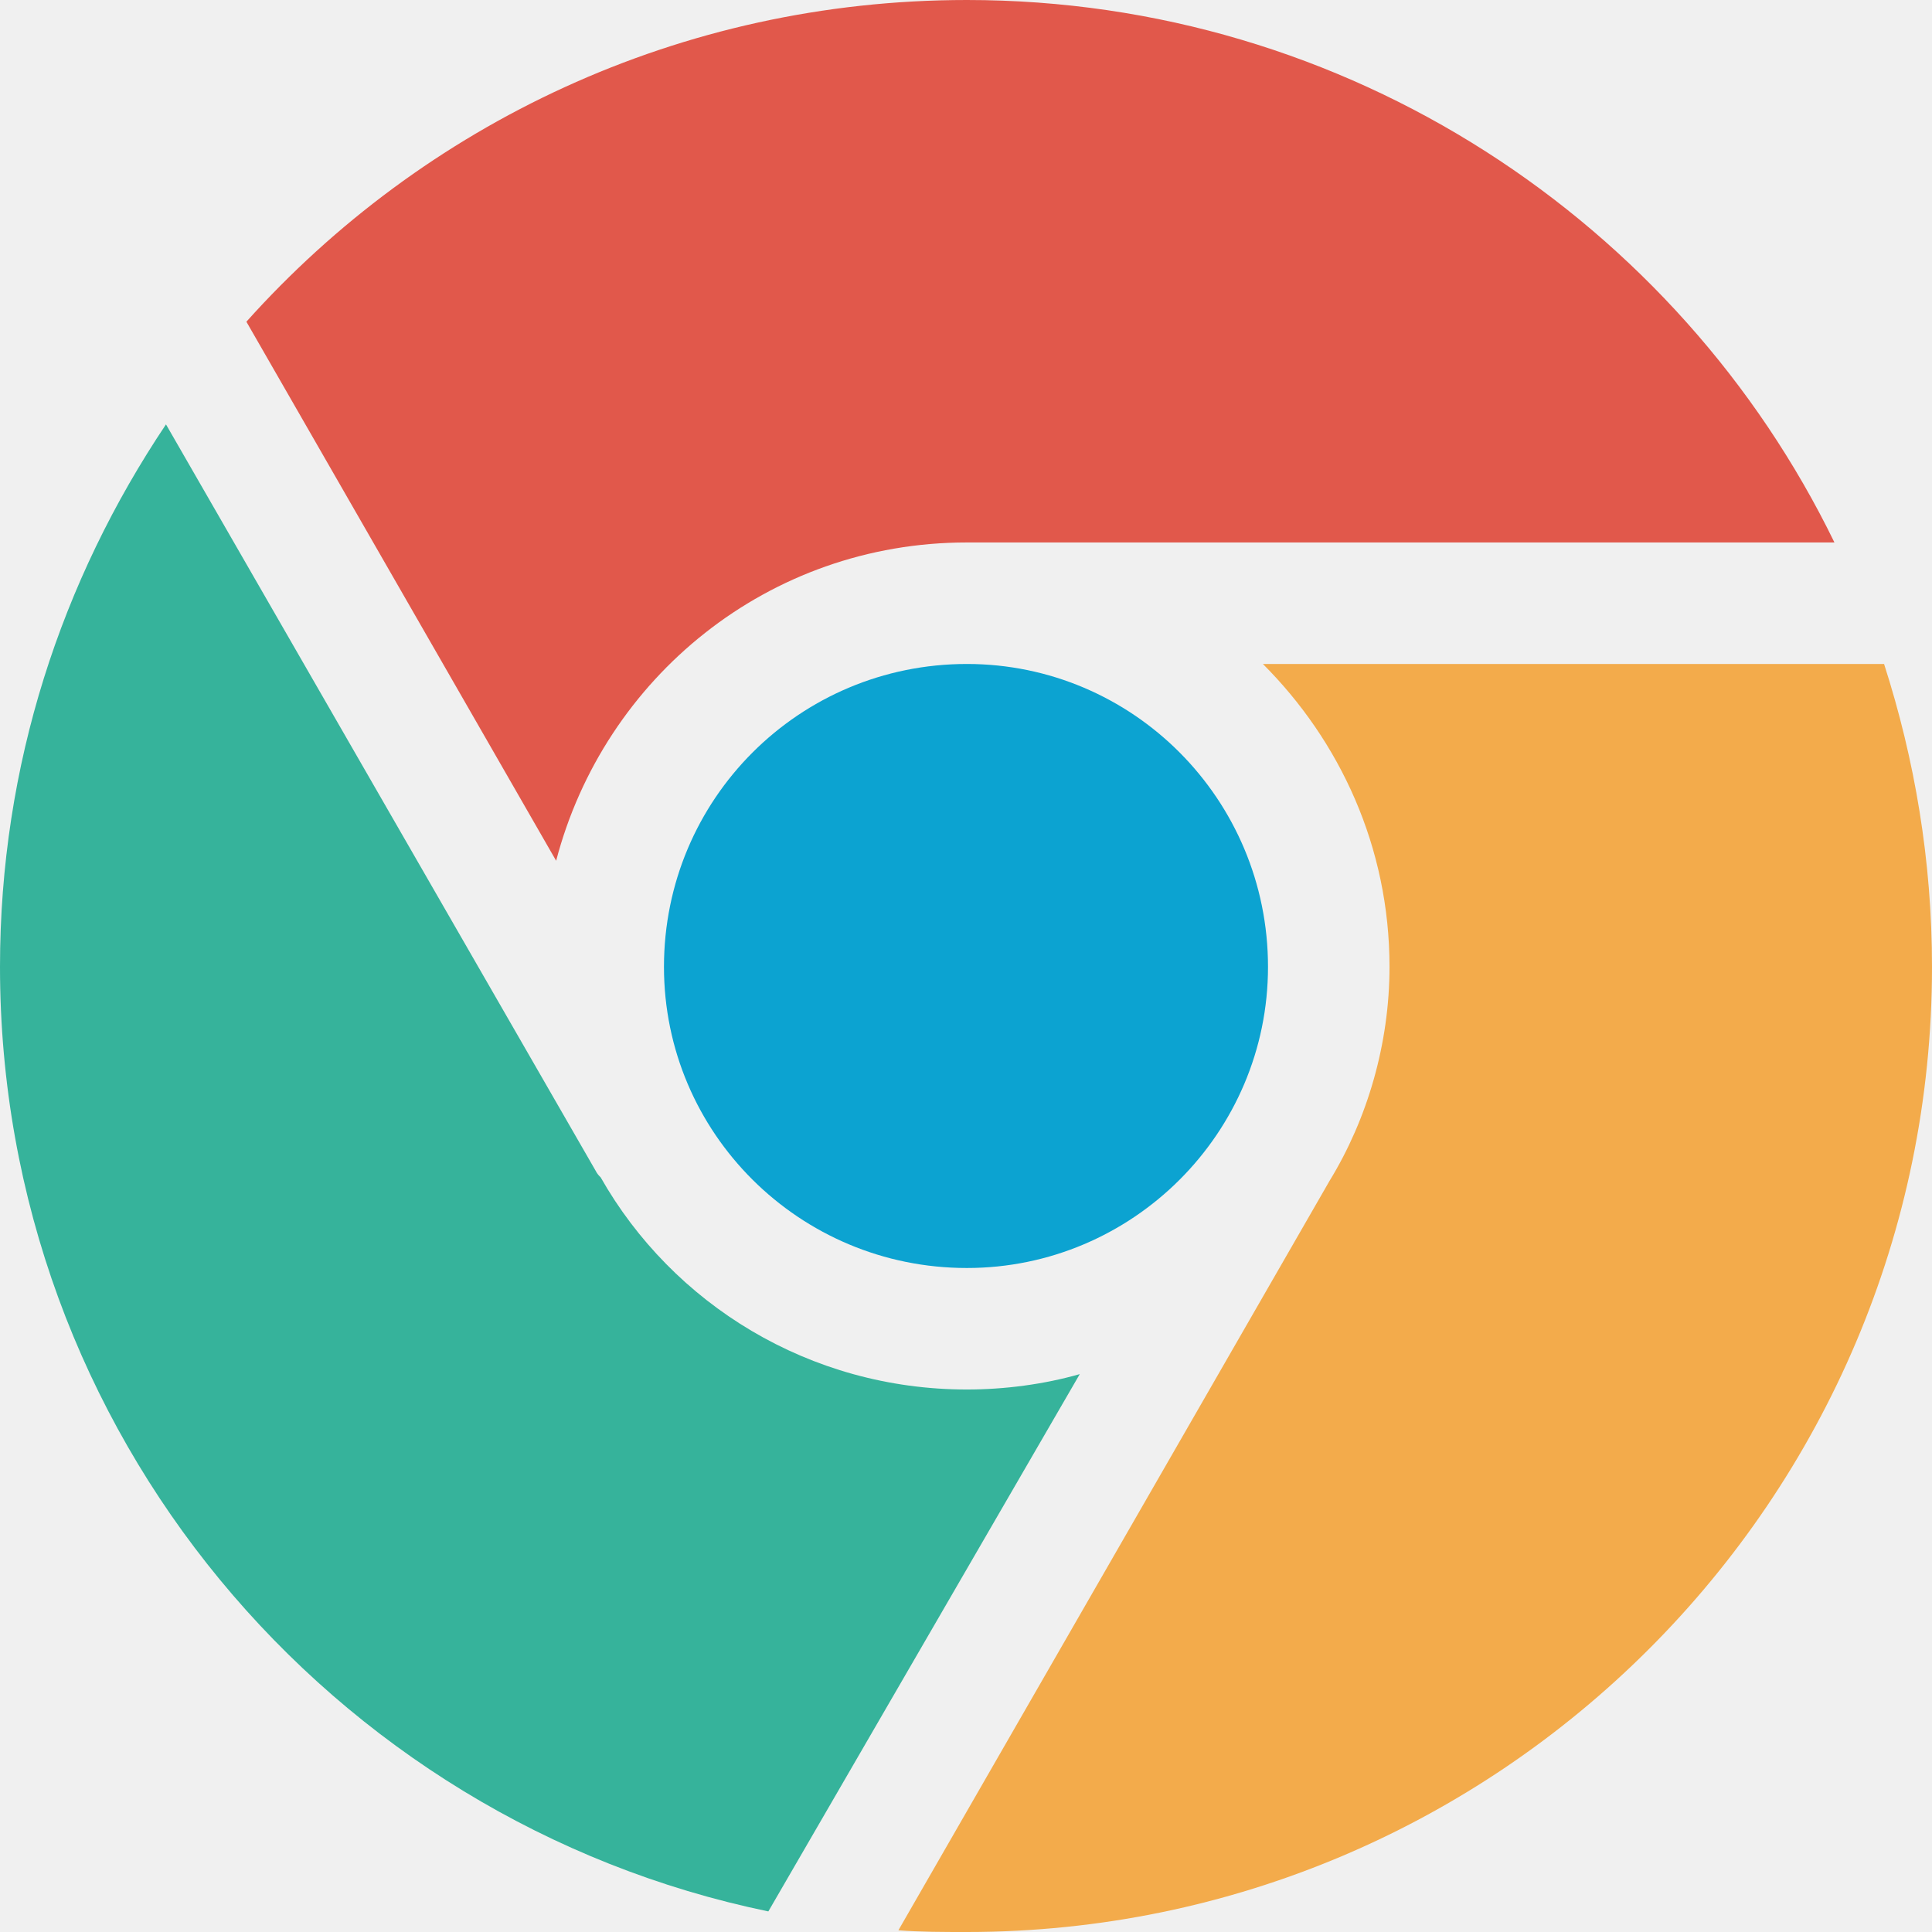
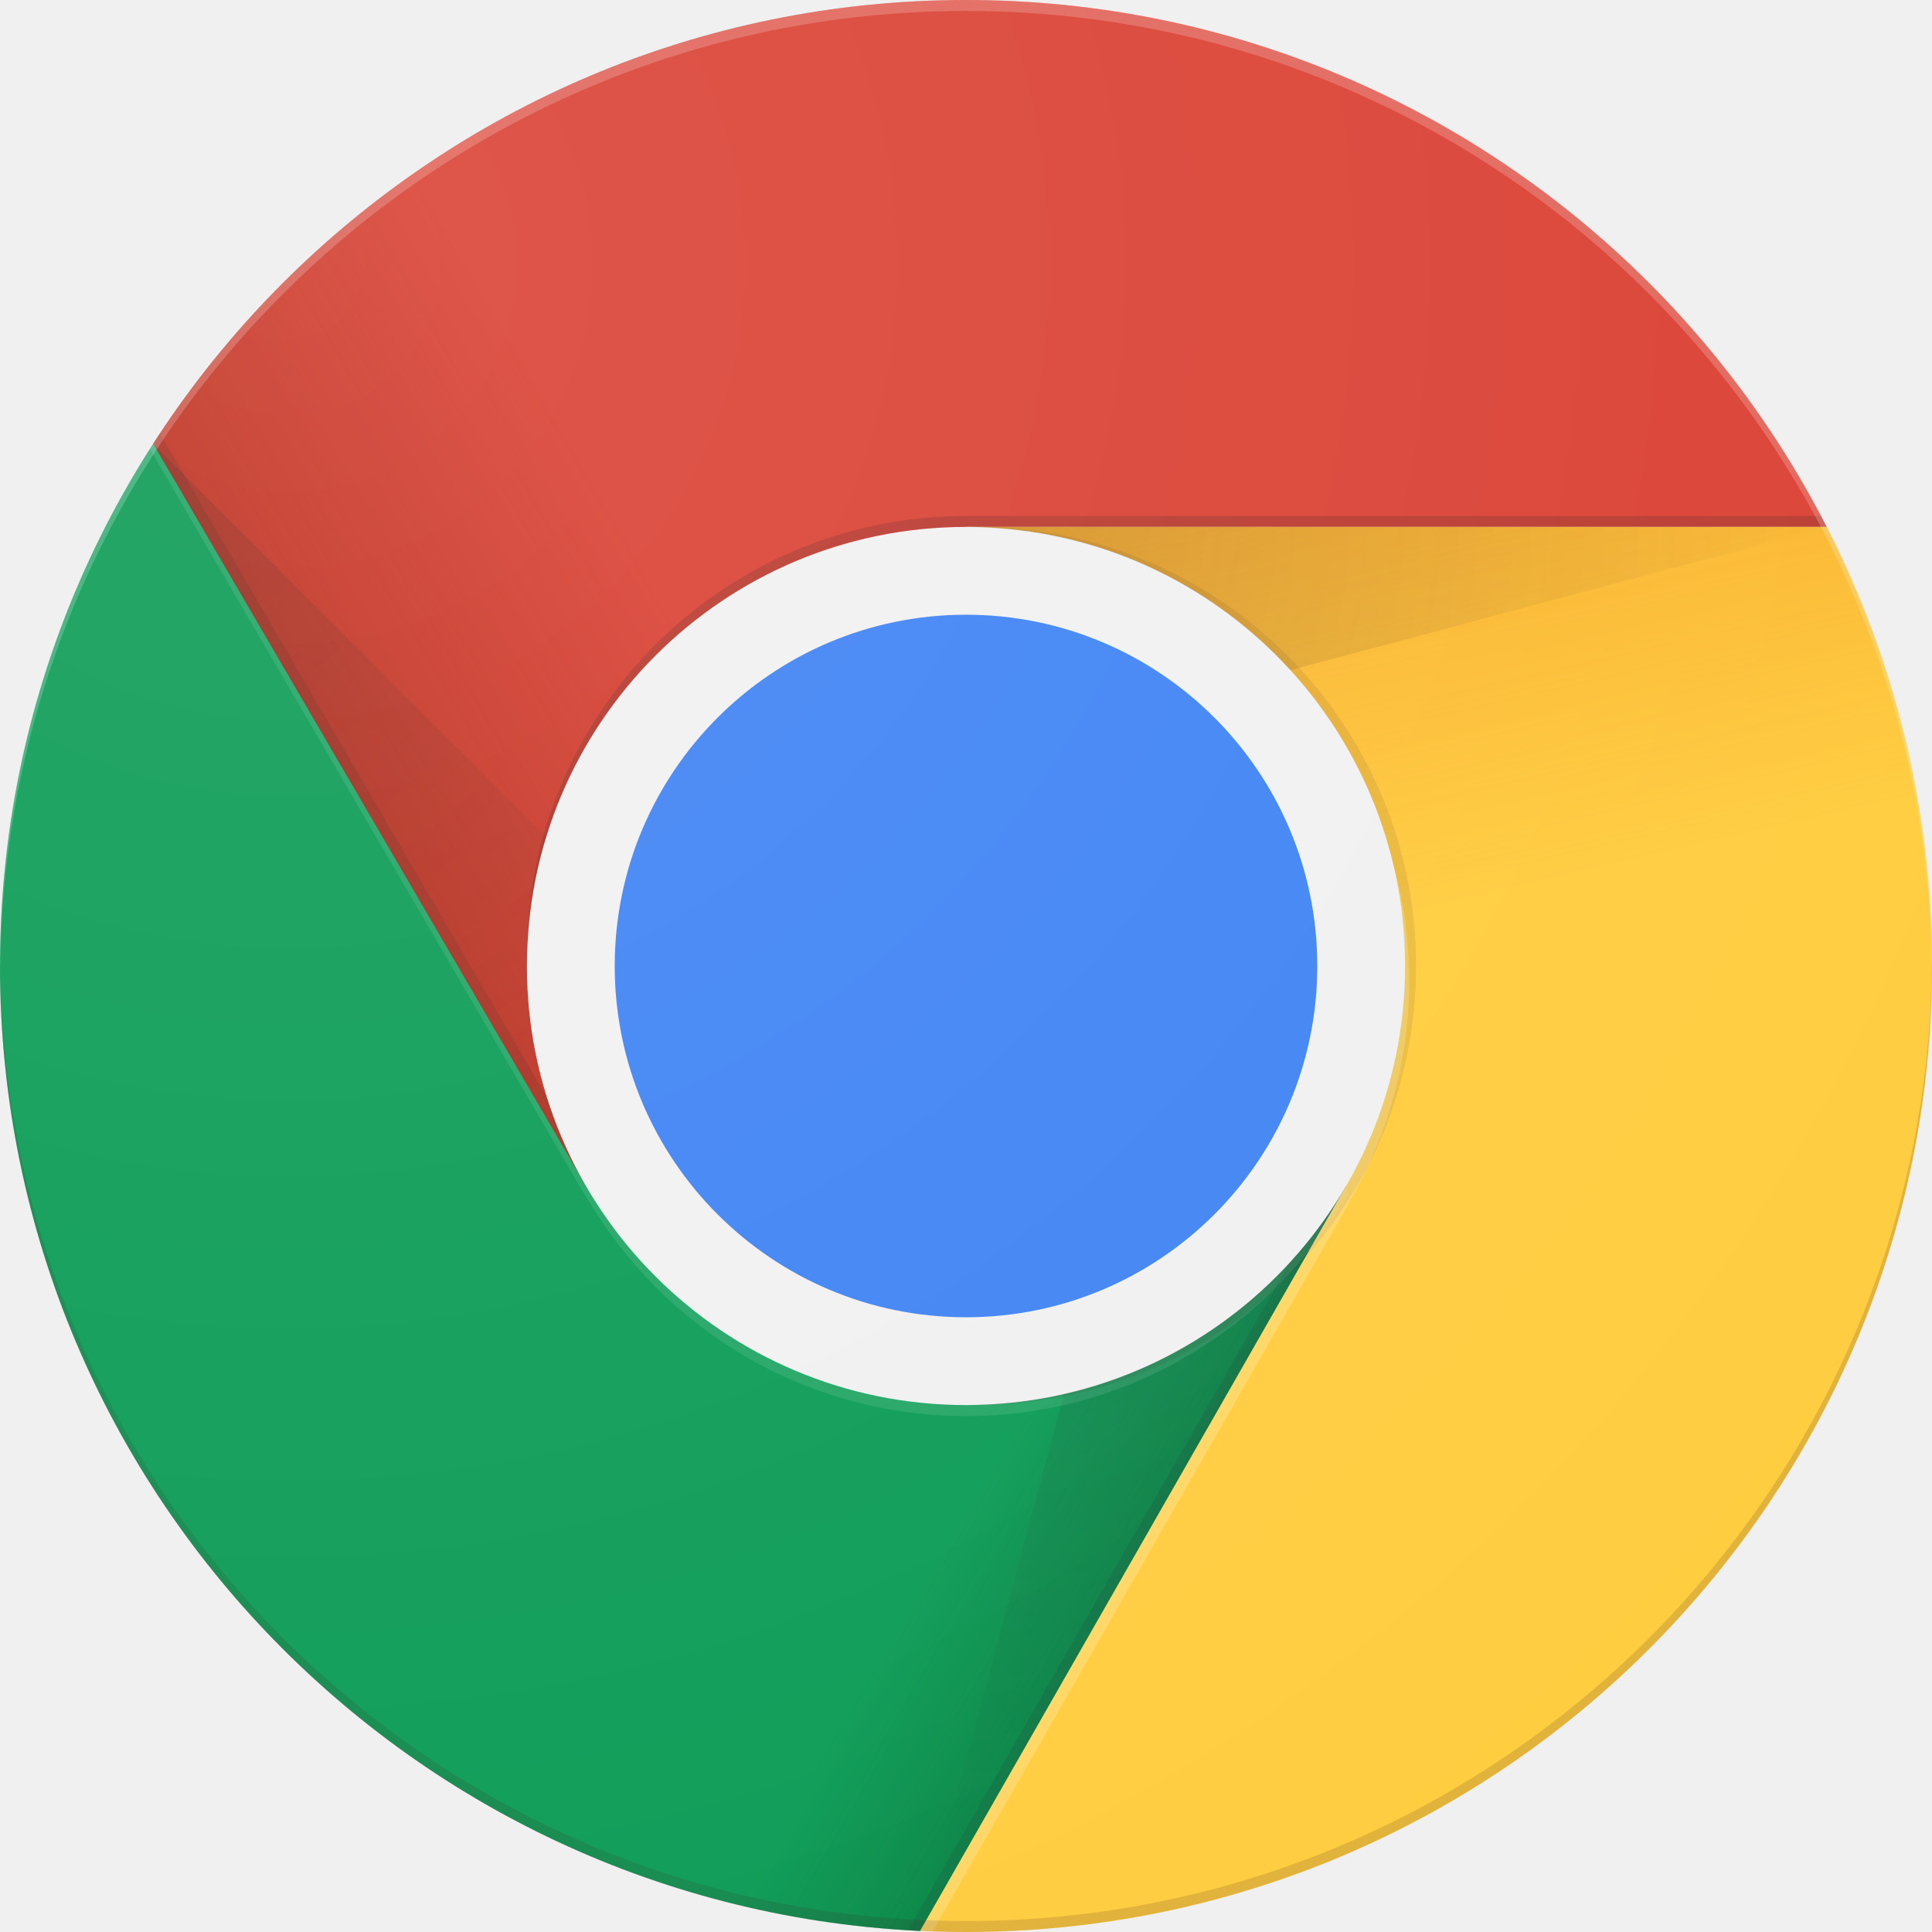
- <svg xmlns="http://www.w3.org/2000/svg" enable-background="new 0 0 512 512" height="512px" id="Layer_1" version="1.1" viewBox="0 0 512 512" width="512px" xml:space="preserve">
-   <g>
-     <path clip-rule="evenodd" d="M256.23,336.034c43.979,0,79.804-35.824,79.804-79.804   c0-44.448-35.824-80.272-79.804-80.272c-44.448,0-80.272,35.824-80.272,80.272C175.958,300.21,211.782,336.034,256.23,336.034   L256.23,336.034z" fill="#0CA3D1" fill-rule="evenodd" />
-     <path clip-rule="evenodd" d="M147.383,228.108c12.702-48.526,56.236-84.35,108.848-84.35   h229.913C444.883,58.955,357.36,0,256.23,0C180.036,0,112.012,33.106,65.298,85.257L147.383,228.108z" fill="#E1584B" fill-rule="evenodd" />
-     <path clip-rule="evenodd" d="M157.812,310.193L43.988,112.465   C16.327,153.734,0,202.713,0,256.23c0,123.347,87.522,226.288,203.619,250.317l82.53-142.392   c-9.515,2.719-19.951,4.078-29.919,4.078c-41.729,0-78.007-22.67-97.052-56.229C158.726,311.553,158.265,311.1,157.812,310.193   L157.812,310.193z" fill="#36B39B" fill-rule="evenodd" />
-     <path clip-rule="evenodd" d="M352.361,312.912L238.084,511.547   C243.982,512,249.872,512,256.23,512C397.263,512,512,397.263,512,256.23c0-28.122-4.546-54.877-12.701-80.272H334.676   c20.403,20.404,33.559,48.519,33.559,80.272C368.234,276.635,362.345,296.586,352.361,312.912L352.361,312.912z" fill="#F3AB4B" fill-rule="evenodd" />
+ <svg xmlns="http://www.w3.org/2000/svg" xmlns:xlink="http://www.w3.org/1999/xlink" viewBox="1 1 176 176">
+   <defs>
+     <circle id="a" cy="96" cx="96" r="88" />
+   </defs>
+   <clipPath id="b">
+     <use width="100%" overflow="visible" xlink:href="#a" height="100%" />
+   </clipPath>
+   <g transform="translate(-7 -7)" clip-path="url(#b)">
+     <path d="m21.97 8v108h39.39l34.64-60h88v-48z" fill="#db4437" />
+     <linearGradient id="c" y2="44.354" gradientUnits="userSpaceOnUse" y1="75.021" x2="81.837" x1="29.337">
+       <stop stop-color="#A52714" stop-opacity=".6" offset="0" />
+       <stop stop-color="#A52714" stop-opacity="0" offset=".66" />
+     </linearGradient>
+     <path d="m21.97 8v108h39.39l34.64-60h88v-48z" fill="url(#c)" />
  </g>
+   <path clip-path="url(#b)" fill-opacity=".15" d="m62.31 115.65l-39.83-68.31-0.58 1 39.54 67.8z" transform="translate(-7 -7)" fill="#3e2723" />
+   <g transform="translate(-7 -7)" clip-path="url(#b)">
+     <path d="m8 184h83.77l38.88-38.88v-29.12h-69.29l-53.36-91.52z" fill="#0f9d58" />
+     <linearGradient id="d" y2="130.33" gradientUnits="userSpaceOnUse" y1="164.5" x2="52.538" x1="110.87">
+       <stop stop-color="#055524" stop-opacity=".4" offset="0" />
+       <stop stop-color="#055524" stop-opacity="0" offset=".33" />
+     </linearGradient>
+     <path d="m8 184h83.77l38.88-38.88v-29.12h-69.29l-53.36-91.52z" fill="url(#d)" />
+   </g>
+   <path clip-path="url(#b)" fill-opacity=".15" d="m129.84 117.33l-0.83-0.48-38.39 67.15h1.15l38.1-66.64z" transform="translate(-7 -7)" fill="#263238" />
+   <g transform="translate(-7 -7)" clip-path="url(#b)">
+     <defs>
+       <path id="e" d="m8 184h83.77l38.88-38.88v-29.12h-69.29l-53.36-91.52z" />
+     </defs>
+     <clipPath id="f">
+       <use width="100%" overflow="visible" xlink:href="#e" height="100%" />
+     </clipPath>
+     <g clip-path="url(#f)">
+       <path d="m96 56l34.65 60-38.88 68h92.23v-128z" fill="#ffcd40" />
+       <linearGradient id="g" y2="114.13" gradientUnits="userSpaceOnUse" y1="49.804" x2="136.55" x1="121.86">
+         <stop stop-color="#EA6100" stop-opacity=".3" offset="0" />
+         <stop stop-color="#EA6100" stop-opacity="0" offset=".66" />
+       </linearGradient>
+       <path d="m96 56l34.65 60-38.88 68h92.23v-128z" fill="url(#g)" />
+     </g>
+   </g>
+   <g transform="translate(-7 -7)" clip-path="url(#b)">
+     <path d="m96 56l34.65 60-38.88 68h92.23v-128z" fill="#ffcd40" />
+     <path d="m96 56l34.65 60-38.88 68h92.23v-128z" fill="url(#g)" />
+   </g>
+   <g transform="translate(-7 -7)" clip-path="url(#b)">
+     <defs>
+       <path id="i" d="m96 56l34.65 60-38.88 68h92.23v-128z" />
+     </defs>
+     <clipPath id="j">
+       <use width="100%" overflow="visible" xlink:href="#i" height="100%" />
+     </clipPath>
+     <g clip-path="url(#j)">
+       <path d="m21.97 8v108h39.39l34.64-60h88v-48z" fill="#db4437" />
+       <path d="m21.97 8v108h39.39l34.64-60h88v-48z" fill="url(#c)" />
+     </g>
+   </g>
+   <radialGradient id="l" gradientUnits="userSpaceOnUse" cy="55.948" cx="668.18" gradientTransform="translate(-576)" r="84.078">
+     <stop stop-color="#3E2723" stop-opacity=".2" offset="0" />
+     <stop stop-color="#3E2723" stop-opacity="0" offset="1" />
+   </radialGradient>
+   <path clip-path="url(#b)" d="m96 56v20.95l78.4-20.95z" transform="translate(-7 -7)" fill="url(#l)" />
+   <g transform="translate(-7 -7)" clip-path="url(#b)">
+     <defs>
+       <path id="m" d="m21.97 8v40.34l39.39 67.66 34.64-60h88v-48z" />
+     </defs>
+     <clipPath id="n">
+       <use width="100%" overflow="visible" xlink:href="#m" height="100%" />
+     </clipPath>
+     <g clip-path="url(#n)">
+       <path d="m8 184h83.77l38.88-38.88v-29.12h-69.29l-53.36-91.52z" fill="#0f9d58" />
+       <path d="m8 184h83.77l38.88-38.88v-29.12h-69.29l-53.36-91.52z" fill="url(#d)" />
+     </g>
+   </g>
+   <radialGradient id="p" gradientUnits="userSpaceOnUse" cy="48.52" cx="597.88" gradientTransform="translate(-576)" r="78.044">
+     <stop stop-color="#3E2723" stop-opacity=".2" offset="0" />
+     <stop stop-color="#3E2723" stop-opacity="0" offset="1" />
+   </radialGradient>
+   <path clip-path="url(#b)" d="m21.97 48.45l57.25 57.24-17.86 10.31z" transform="translate(-7 -7)" fill="url(#p)" />
+   <radialGradient id="q" gradientUnits="userSpaceOnUse" cy="96.138" cx="671.84" gradientTransform="translate(-576)" r="87.87">
+     <stop stop-color="#263238" stop-opacity=".2" offset="0" />
+     <stop stop-color="#263238" stop-opacity="0" offset="1" />
+   </radialGradient>
+   <path clip-path="url(#b)" d="m91.83 183.89l20.96-78.2 17.86 10.31z" transform="translate(-7 -7)" fill="url(#q)" />
+   <g transform="translate(-7 -7)" clip-path="url(#b)">
+     <circle cy="96" cx="96" r="40" fill="#f1f1f1" />
+     <circle cy="96" cx="96" r="32" fill="#4285f4" />
+   </g>
+   <g transform="translate(-7 -7)" clip-path="url(#b)">
+     <path fill-opacity=".2" d="m96 55c-22.09 0-40 17.91-40 40v1c0-22.09 17.91-40 40-40h88v-1h-88z" fill="#3e2723" />
+     <path fill-opacity=".1" d="m130.6 116c-6.92 11.94-19.81 20-34.6 20-14.8 0-27.69-8.06-34.61-20h-0.04l-53.35-91.52v1l53.36 91.52h0.04c6.92 11.94 19.81 20 34.61 20 14.79 0 27.68-8.05 34.6-20h0.05v-1h-0.06z" fill="#fff" />
+     <path opacity=".1" d="m97 56c-0.17 0-0.33 0.02-0.5 0.03 21.86 0.27 39.5 18.05 39.5 39.97s-17.64 39.7-39.5 39.97c0.17 0 0.33 0.03 0.5 0.03 22.09 0 40-17.91 40-40s-17.91-40-40-40z" fill="#3e2723" />
+     <path fill-opacity=".2" d="m131 117.33c3.4-5.88 5.37-12.68 5.37-19.96 0-4.22-0.66-8.28-1.87-12.09 0.95 3.42 1.5 7.01 1.5 10.73 0 7.28-1.97 14.08-5.37 19.96l0.02 0.04-38.88 68h1.16l38.09-66.64-0.02-0.04z" fill="#fff" />
+   </g>
+   <g transform="translate(-7 -7)" clip-path="url(#b)">
+     <path fill-opacity=".2" d="m96 9c48.43 0 87.72 39.13 87.99 87.5 0-0.17 0.01-0.33 0.01-0.5 0-48.6-39.4-88-88-88s-88 39.4-88 88c0 0.17 0.01 0.33 0.01 0.5 0.27-48.37 39.56-87.5 87.99-87.5z" fill="#fff" />
+     <path fill-opacity=".15" d="m96 183c48.43 0 87.72-39.13 87.99-87.5 0 0.17 0.01 0.33 0.01 0.5 0 48.6-39.4 88-88 88s-88-39.4-88-88c0-0.17 0.01-0.33 0.01-0.5 0.27 48.37 39.56 87.5 87.99 87.5z" fill="#3e2723" />
+   </g>
+   <radialGradient id="r" gradientUnits="userSpaceOnUse" cy="32.014" cx="34.286" gradientTransform="translate(-7 -7)" r="176.75">
+     <stop stop-color="#fff" stop-opacity=".1" offset="0" />
+     <stop stop-color="#fff" stop-opacity="0" offset="1" />
+   </radialGradient>
+   <circle cy="89" cx="89" r="88" fill="url(#r)" />
</svg>
